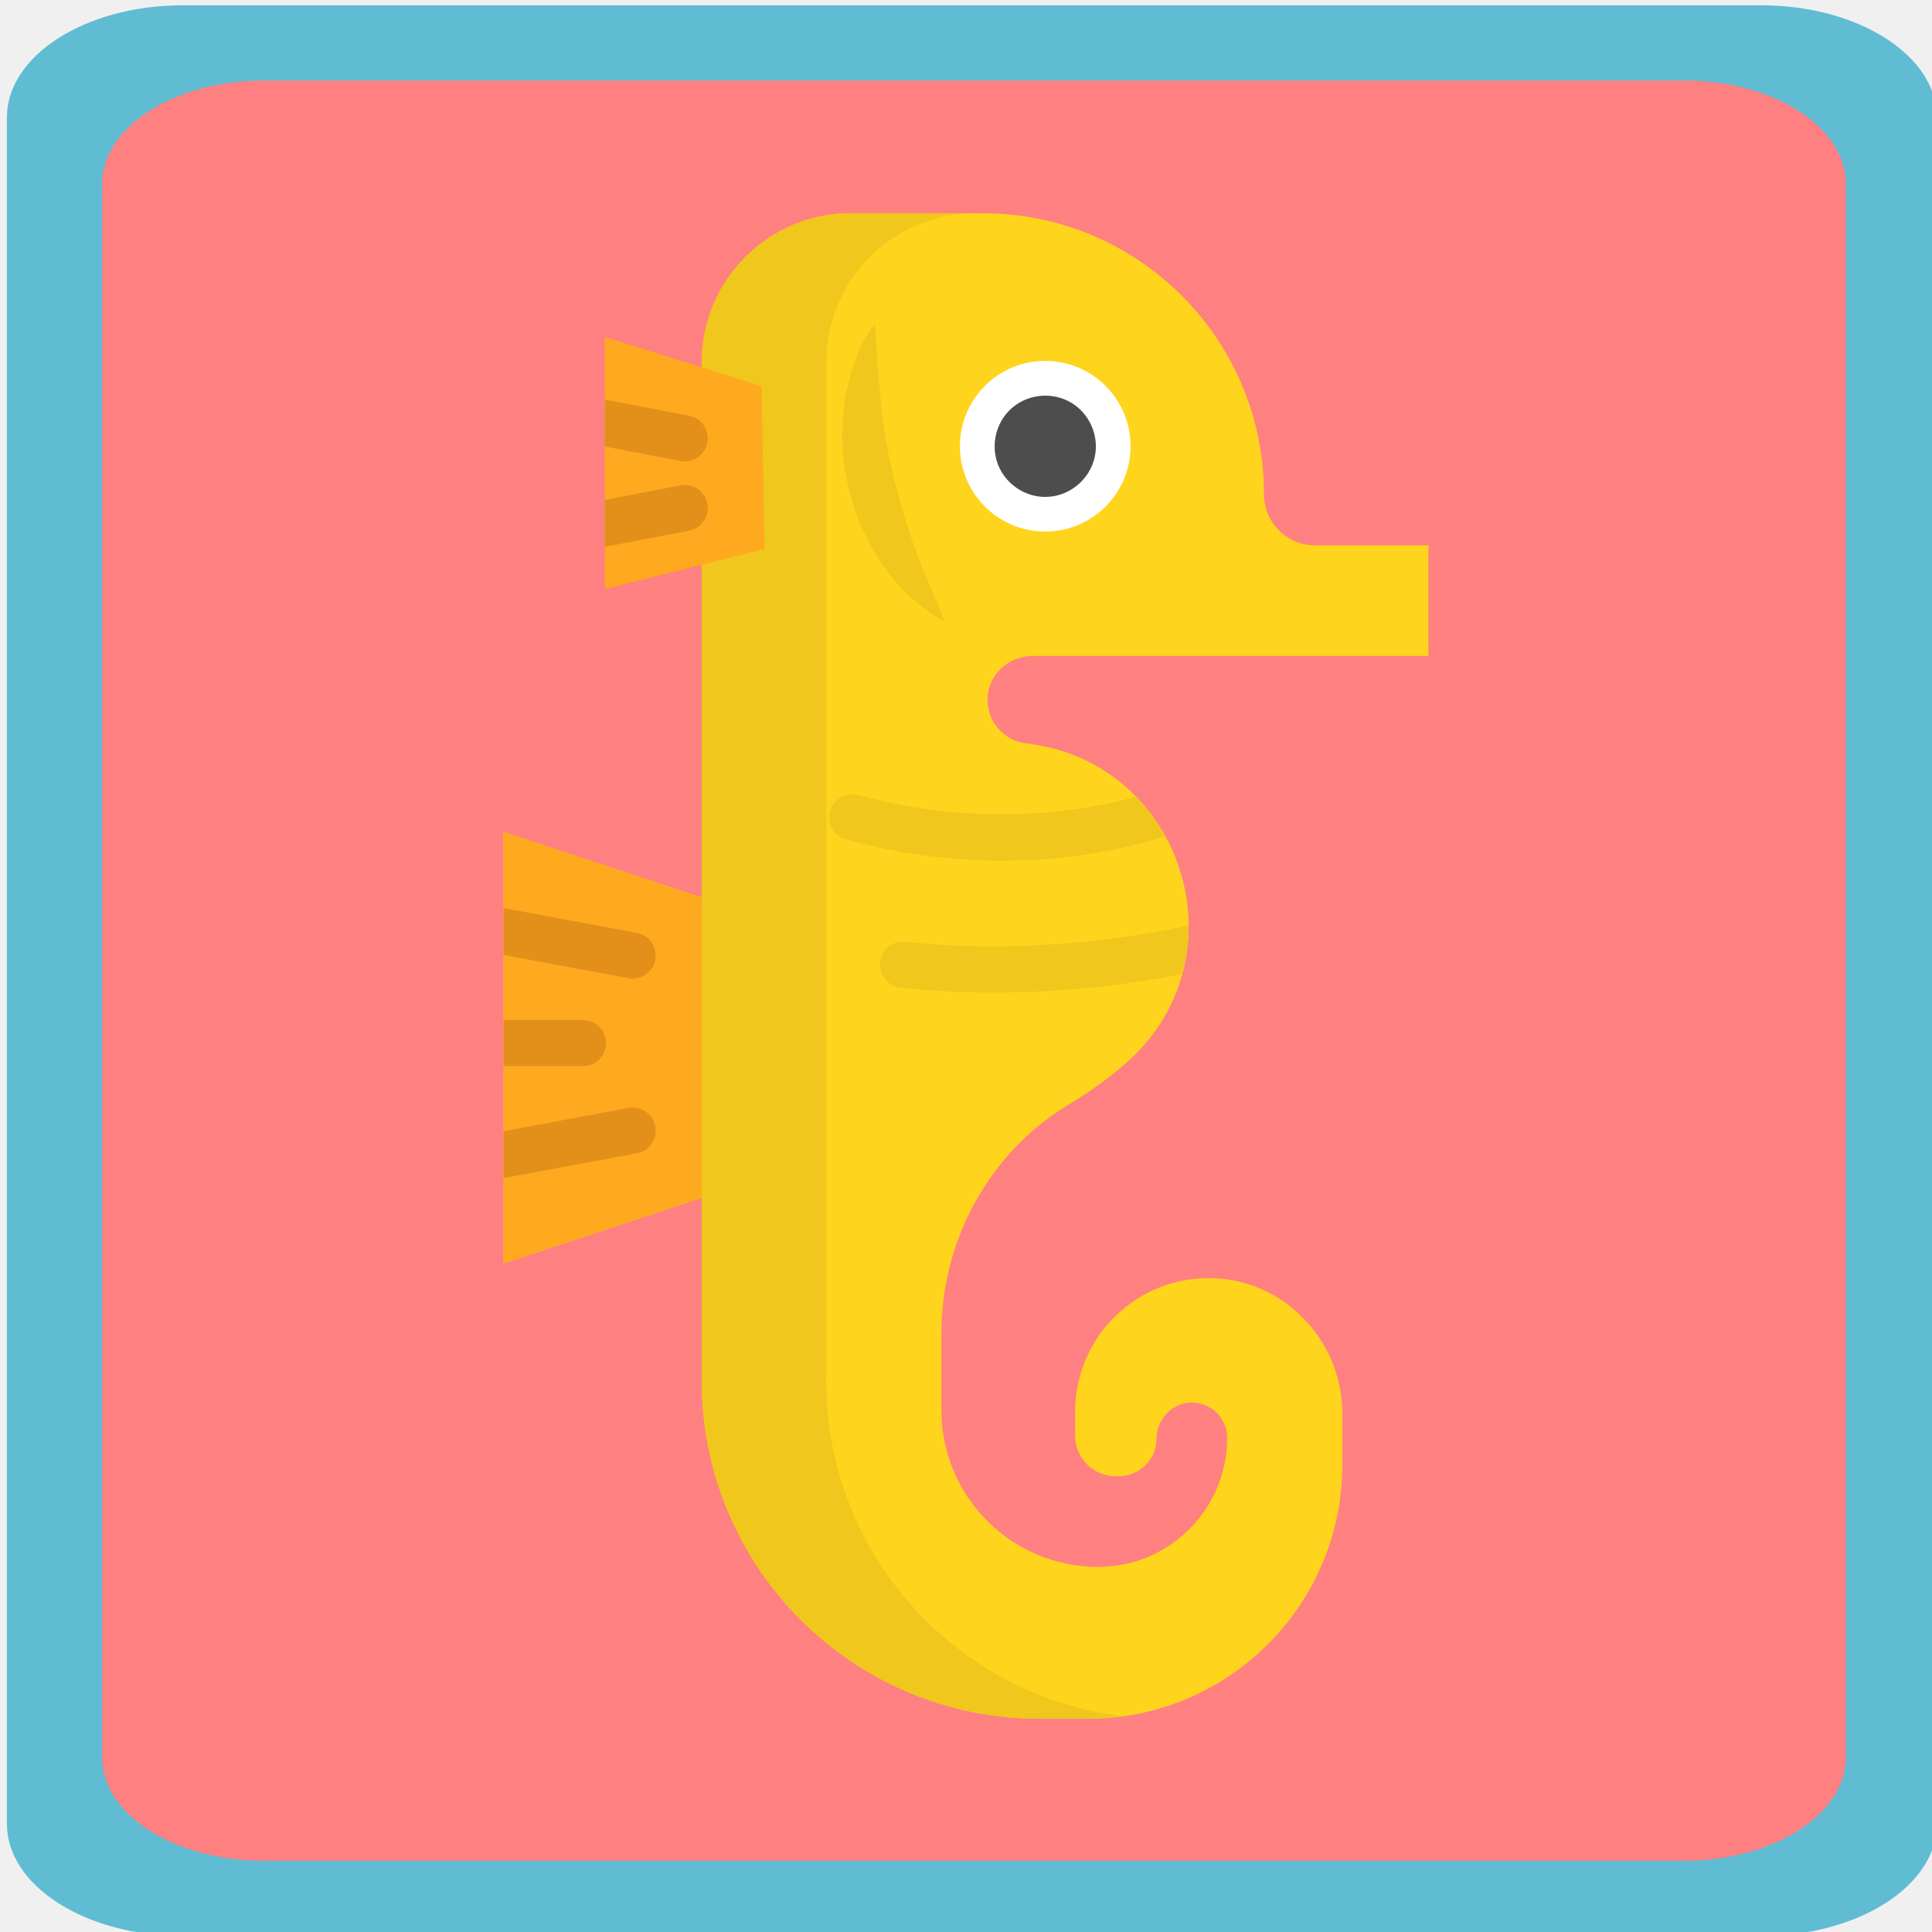
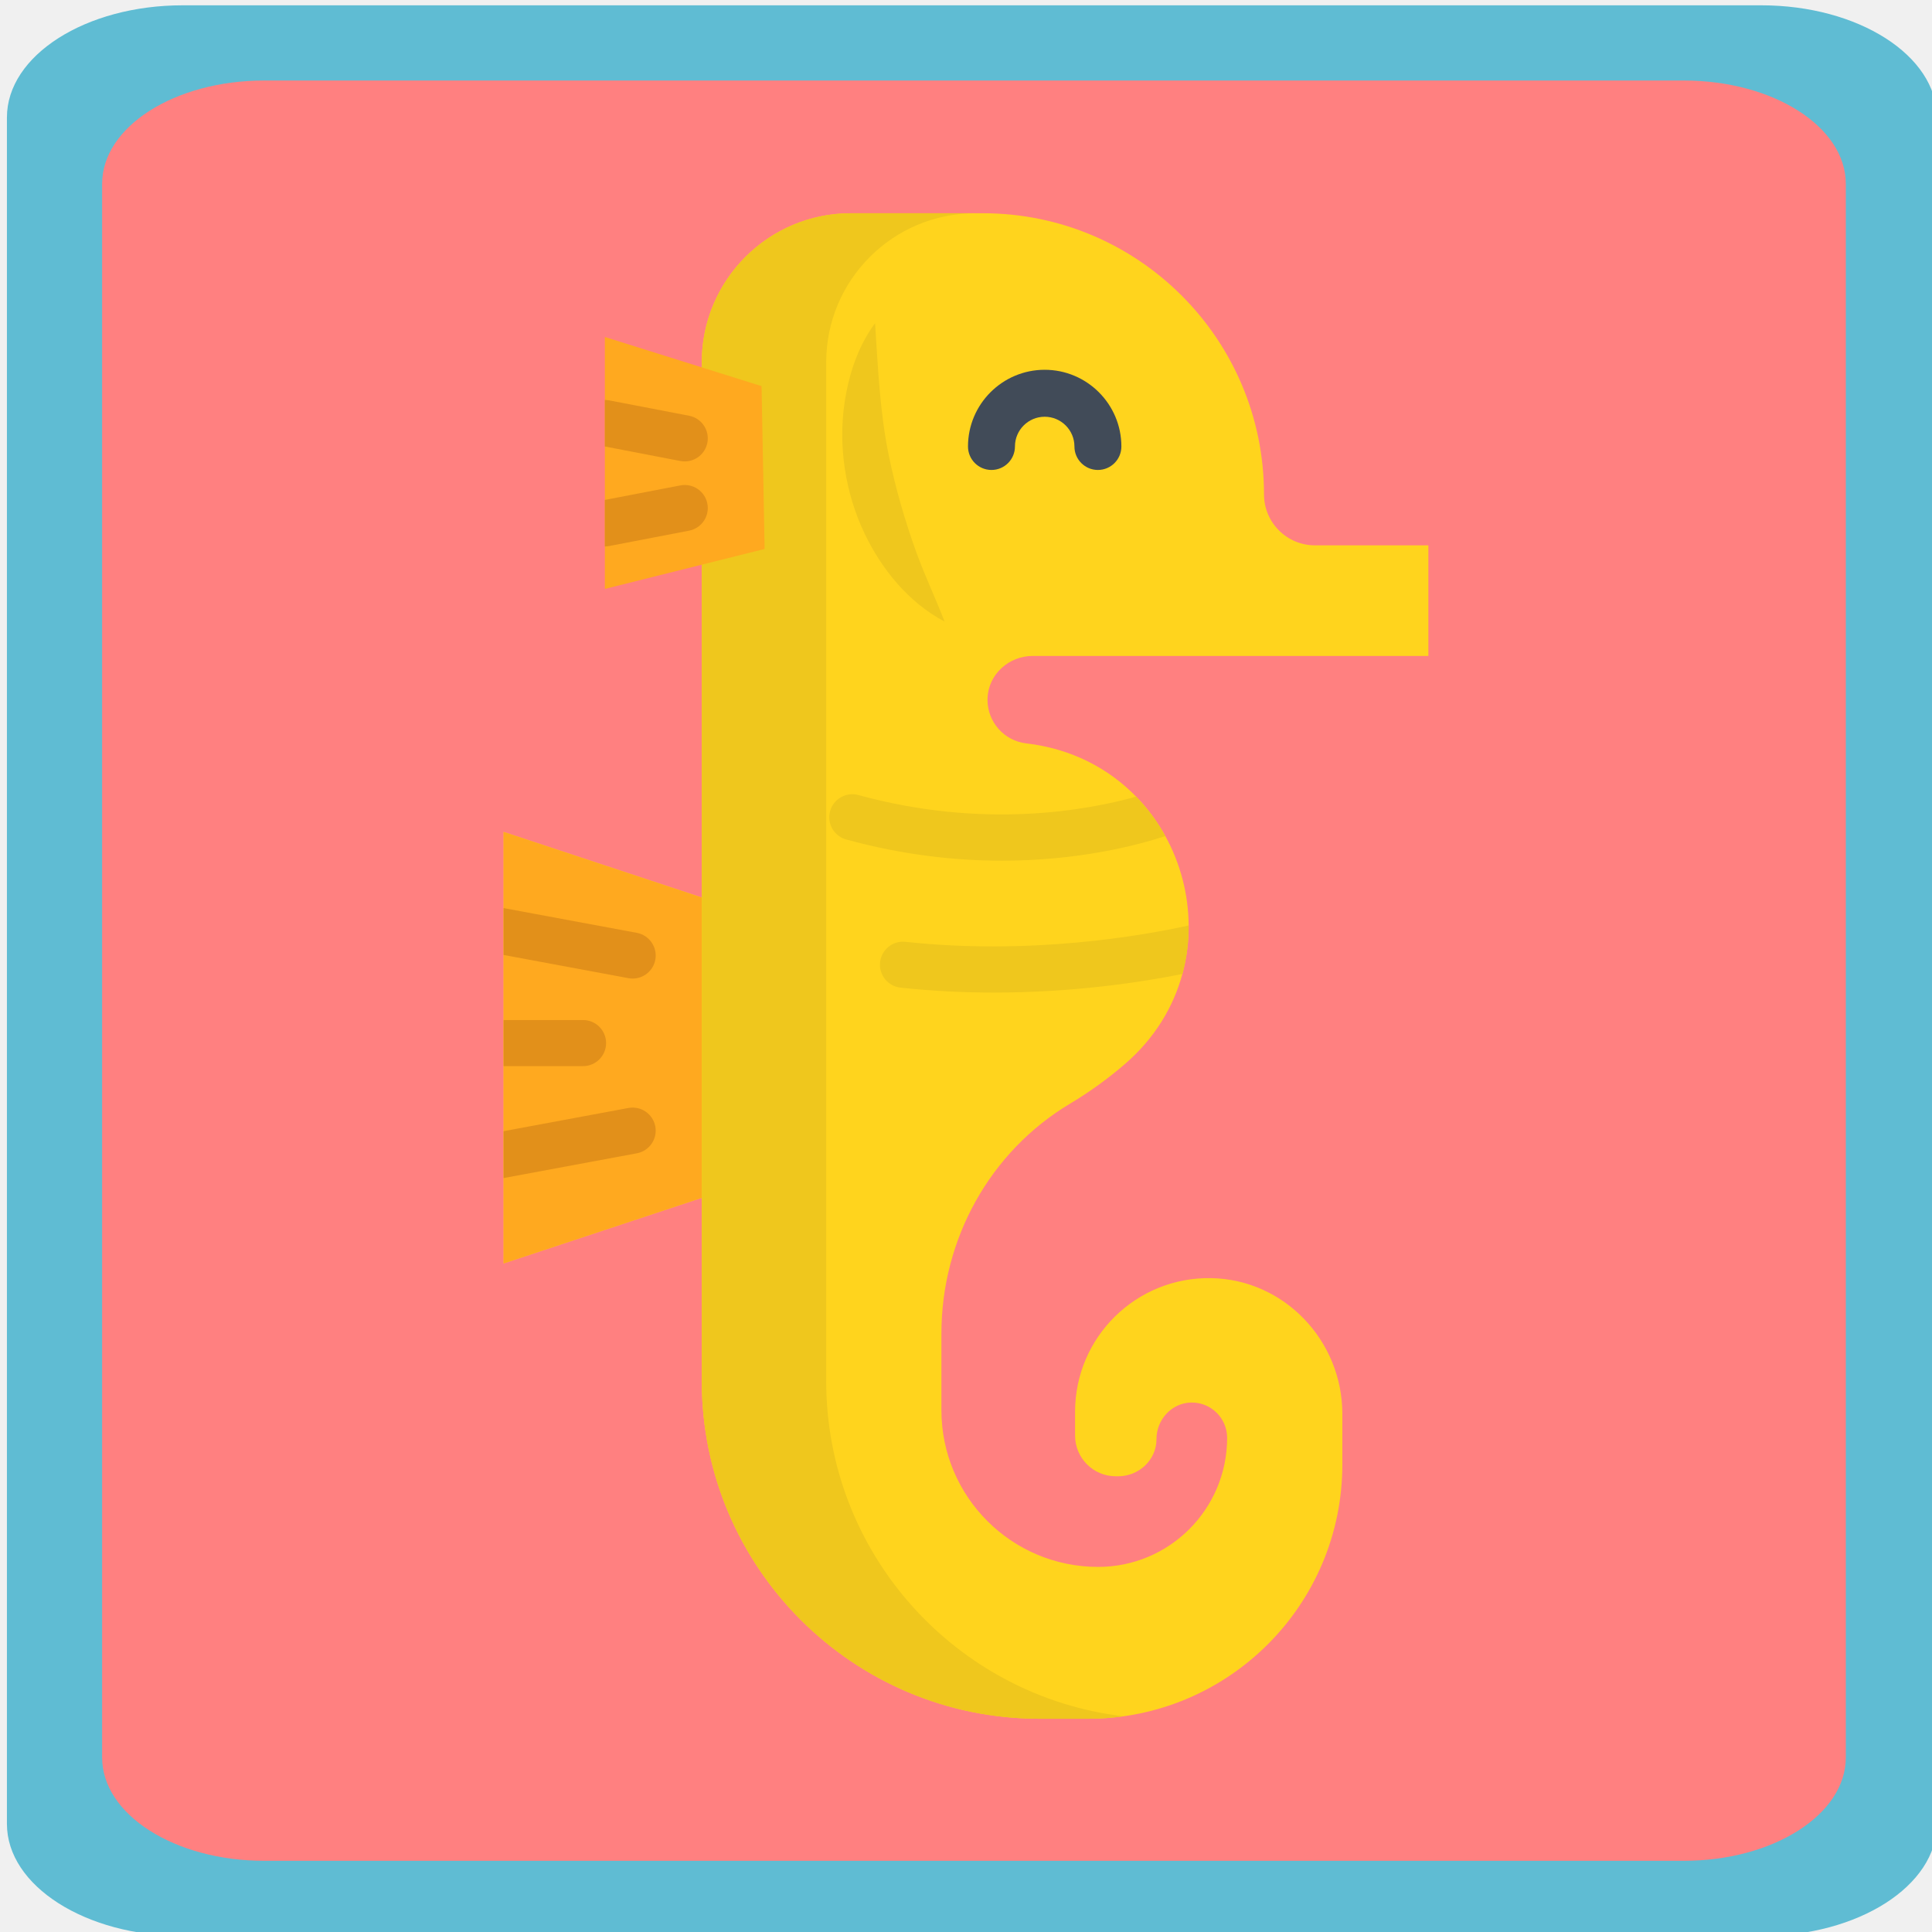
<svg xmlns="http://www.w3.org/2000/svg" version="1.1" id="Layer_1" x="0px" y="0px" viewBox="0 0 512 512" style="enable-background:new 0 0 512 512;" xml:space="preserve">
  <defs id="defs43" />
  <g id="g858" transform="translate(1.534064)">
    <g transform="matrix(1.56733,0,0,1,-145.2366,0)" id="g8">
      <rect style="opacity:1;fill:#5fbcd3;fill-opacity:1;stroke:none;stroke-width:0.341;stroke-linecap:butt;stroke-miterlimit:4;stroke-dasharray:none;stroke-dashoffset:0;stroke-opacity:1;paint-order:normal" id="rect841" width="326.329" height="511.659" x="92.858" y="1.406" ry="29.706" />
      <rect ry="27.392" y="21.34" x="108.953" height="471.792" width="294.832" id="rect843" style="opacity:1;fill:#ff8080;fill-opacity:1;stroke:none;stroke-width:0.311;stroke-linecap:butt;stroke-miterlimit:4;stroke-dasharray:none;stroke-dashoffset:0;stroke-opacity:1;paint-order:normal" />
      <g id="g937" transform="matrix(0.4971846,0,0,0.7792526,127.742,56.51133)">
        <path id="path834" d="m 263.325,164.864 c -0.01,0.199 -0.01,0.408 -0.01,0.606 0,7.586 5.674,13.96 13.197,14.827 15.37,1.787 28.045,8.537 37.355,18.108 3.929,4.023 7.252,8.547 9.927,13.416 5.11,9.279 7.868,19.79 7.931,30.406 0.031,5.517 -0.658,11.065 -2.132,16.488 -3.041,11.191 -9.394,21.849 -19.487,30.574 -5.81,5.026 -12.069,9.55 -18.693,13.51 -27.376,16.353 -43.771,46.247 -43.771,78.127 v 26.143 c 0,14.723 5.966,28.035 15.611,37.679 9.634,9.644 22.967,15.611 37.679,15.611 12.121,0 23.082,-4.911 31.023,-12.852 7.941,-7.952 12.852,-18.923 12.852,-31.033 0,-6.708 -5.496,-12.142 -12.236,-12.016 -6.635,0.125 -11.818,5.831 -11.797,12.466 0.031,7.032 -5.977,12.612 -13.009,12.612 h -0.825 c -7.649,0 -13.845,-6.196 -13.845,-13.845 v -8.098 c 0,-25.36 20.762,-45.871 46.226,-45.443 24.921,0.418 44.669,21.264 44.669,46.195 v 17.157 c 0,47.773 -38.724,86.496 -86.496,86.496 h -16.468 c -63.446,0 -114.886,-51.43 -114.886,-114.876 V 334.836 L 98.755,357.145 V 210.411 L 166.14,232.72 V 50.698 C 166.139,22.695 188.835,0 216.838,0 h 44.91 c 26.394,0 50.301,10.7 67.594,28.003 17.303,17.293 28.003,41.2 28.003,67.605 0,9.571 7.764,17.335 17.345,17.335 h 38.557 v 37.616 H 278.653 c -8.077,0 -15.004,6.238 -15.328,14.305 z" style="fill:#ffd41d" />
        <polygon id="polygon836" points="166.139,334.837 98.754,357.145 98.754,210.411 166.139,232.719 " style="fill:#ffa91f" />
        <path id="path838" d="M 309.488,511.164 C 305.57,511.718 301.568,512 297.493,512 H 281.025 C 217.579,512 166.139,460.57 166.139,397.124 V 50.699 c 0,-28.003 22.695,-50.698 50.698,-50.698 h 42.318 c -28.003,0 -50.698,22.695 -50.698,50.698 v 346.425 c 0,58.755 44.115,107.206 101.031,114.04 z" style="fill:#efc71d" />
-         <circle id="circle840" r="29.015" cy="79.23" cx="282.947" style="fill:#ffffff" />
-         <path id="path842" d="m 282.948,96.475 c -7.134,0 -13.71,-4.587 -16.168,-11.279 -2.475,-6.737 -0.443,-14.579 5.097,-19.186 5.591,-4.65 13.678,-5.29 19.924,-1.564 6.181,3.687 9.453,11.101 8.044,18.153 -1.591,7.95 -8.777,13.876 -16.897,13.876 z" style="fill:#4d4d4d" />
        <path id="path844" d="m 225.077,37.395 c 0.993,15.096 1.615,30.267 4.694,45.129 2.3,11.101 5.418,21.898 9.255,32.556 2.903,8.065 6.613,15.8 9.699,23.788 -12.149,-6.422 -21.339,-17.655 -27.206,-29.916 -6.605,-13.804 -9.087,-29.968 -6.73,-45.091 1.454,-9.335 4.587,-18.829 10.288,-26.466 z" style="fill:#efc71d" />
        <g id="g852">
          <path id="path846" d="m 150.34,253.868 c -0.7,3.772 -4.002,6.405 -7.701,6.405 -0.47,0 -0.961,-0.042 -1.442,-0.136 l -42.444,-7.889 v -15.945 l 45.307,8.422 c 4.253,0.794 7.063,4.89 6.28,9.143 z" style="fill:#e2901a" />
          <path id="path848" d="m 144.061,319.696 -45.307,8.422 v -15.945 l 42.444,-7.889 c 4.253,-0.784 8.349,2.017 9.143,6.28 0.782,4.253 -2.028,8.338 -6.28,9.132 z" style="fill:#e2901a" />
          <path id="path850" d="m 133.6,282.216 c 0,4.326 -3.511,7.837 -7.837,7.837 H 98.753 V 274.38 h 27.011 c 4.327,-10e-4 7.836,3.5 7.836,7.836 z" style="fill:#e2901a" />
        </g>
        <polygon id="polygon854" points="133.182,127.759 133.182,42.078 186.472,58.796 187.517,114.176 " style="fill:#ffa91f" />
        <g id="g860">
          <path id="path856" d="m 168.041,78.043 c -0.721,3.751 -4.002,6.353 -7.68,6.353 -0.491,0 -0.993,-0.042 -1.494,-0.136 l -25.684,-4.942 v -15.82 c 0.491,0 0.993,0.052 1.484,0.146 l 27.167,5.224 c 4.242,0.816 7.032,4.923 6.207,9.175 z" style="fill:#e2901a" />
          <path id="path858" d="m 161.833,107.948 -27.167,5.224 c -0.502,0.094 -0.993,0.146 -1.484,0.146 v -15.82 l 25.684,-4.942 c 4.253,-0.815 8.359,1.964 9.174,6.217 0.826,4.254 -1.964,8.36 -6.207,9.175 z" style="fill:#e2901a" />
        </g>
        <g id="g866">
          <path id="path862" d="m 323.792,211.821 c -9.874,3.229 -29.654,8.359 -55.557,8.359 -15.684,0 -33.614,-1.881 -52.976,-7.21 -4.169,-1.149 -6.625,-5.454 -5.475,-9.634 1.149,-4.169 5.465,-6.625 9.634,-5.475 42.402,11.661 77.625,5.245 94.448,0.543 3.93,4.024 7.252,8.548 9.926,13.417 z" style="fill:#efc71d" />
          <path id="path864" d="m 331.723,242.228 c 0.031,5.517 -0.658,11.065 -2.132,16.488 -13.991,2.8 -36.979,6.322 -64.136,6.322 -10.083,0 -20.731,-0.491 -31.723,-1.682 -4.305,-0.46 -7.408,-4.326 -6.949,-8.631 0.47,-4.305 4.315,-7.408 8.631,-6.949 42.382,4.587 80.292,-2.037 96.309,-5.548 z" style="fill:#efc71d" />
        </g>
        <g id="g868" />
        <g id="g870" />
        <g id="g872" />
        <g id="g874" />
        <g id="g876" />
        <g id="g878" />
        <g id="g880" />
        <g id="g882" />
        <g id="g884" />
        <g id="g886" />
        <g id="g888" />
        <g id="g890" />
        <g id="g892" />
        <g id="g894" />
        <g id="g896" />
      </g>
+       <path style="fill:#414b58;stroke-width:0.663" d="m 277.325,124.544 c -2.193,0 -3.97,-2.786 -3.97,-6.222 0,-4.346 -2.256,-7.881 -5.029,-7.881 -2.772,0 -5.028,3.535 -5.028,7.881 0,3.436 -1.777,6.222 -3.97,6.222 -2.193,0 -3.97,-2.786 -3.97,-6.222 0,-11.207 5.817,-20.326 12.968,-20.326 7.151,0 12.968,9.118 12.968,20.326 0,3.436 -1.777,6.222 -3.97,6.222 z" id="path854" />
    </g>
  </g>
  <g id="g10" />
  <g id="g12" />
  <g id="g14" />
  <g id="g16" />
  <g id="g18" />
  <g id="g20" />
  <g id="g22" />
  <g id="g24" />
  <g id="g26" />
  <g id="g28" />
  <g id="g30" />
  <g id="g32" />
  <g id="g34" />
  <g id="g36" />
  <g id="g38" />
</svg>
